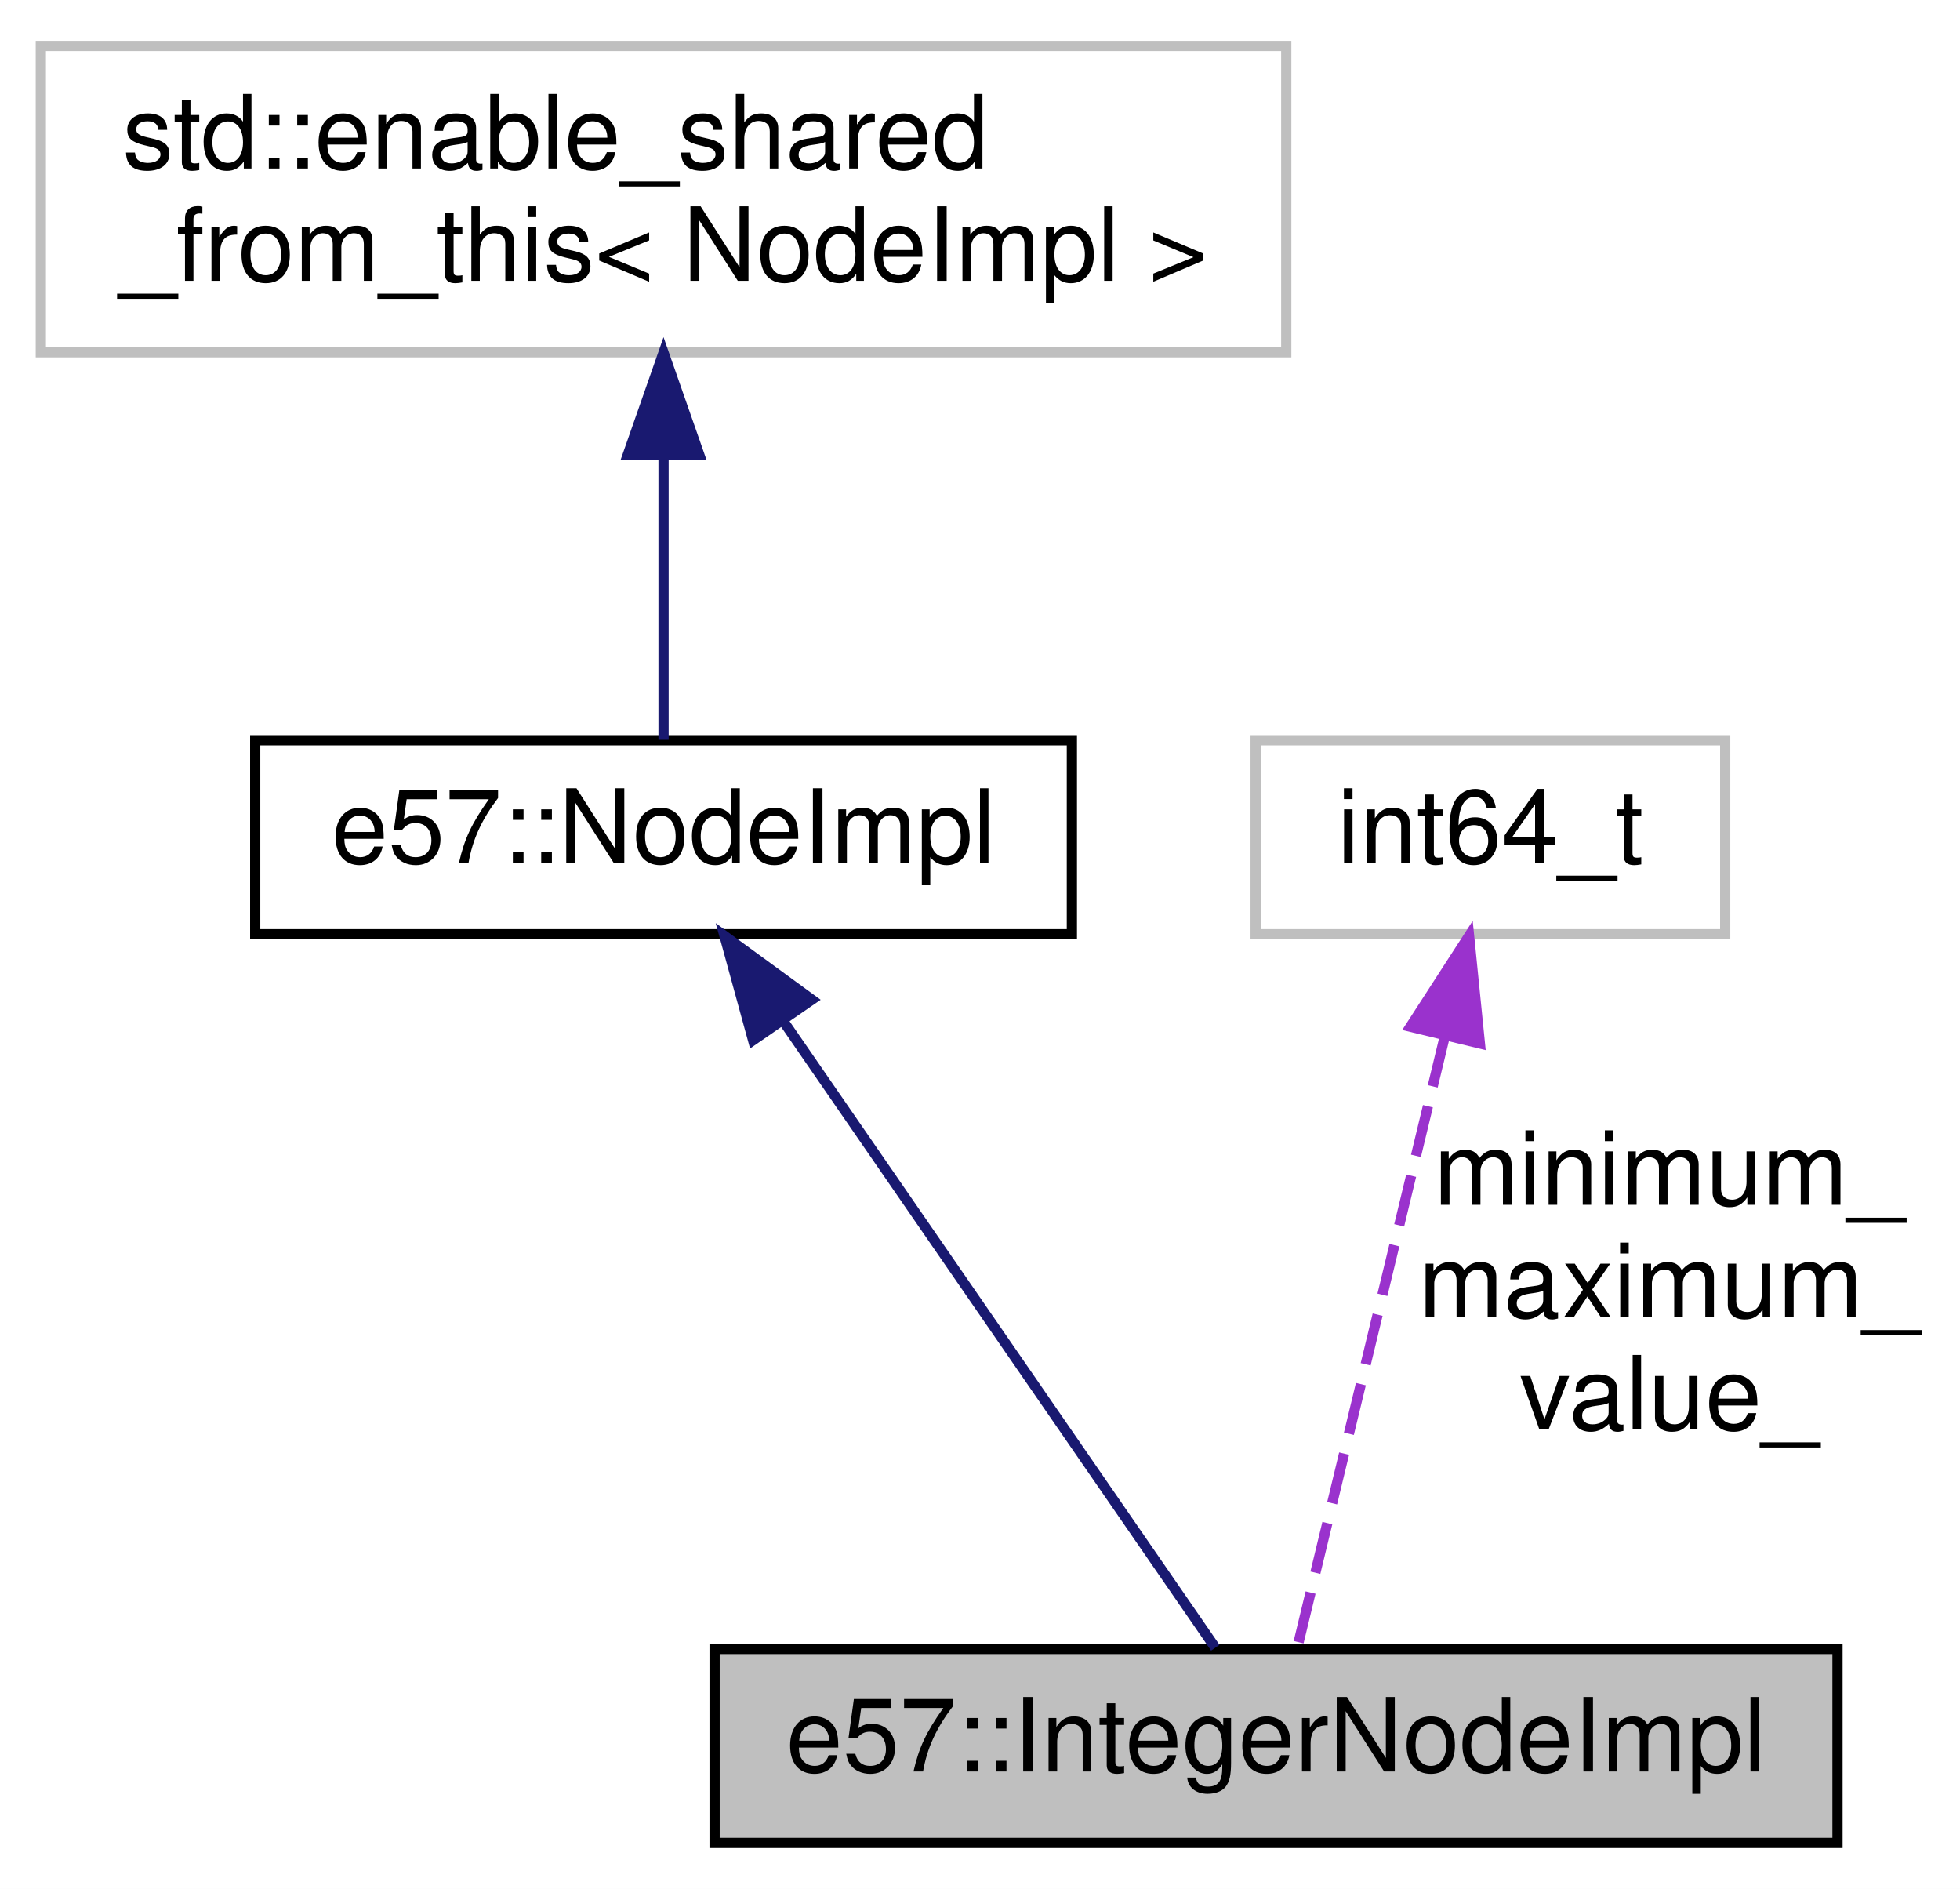
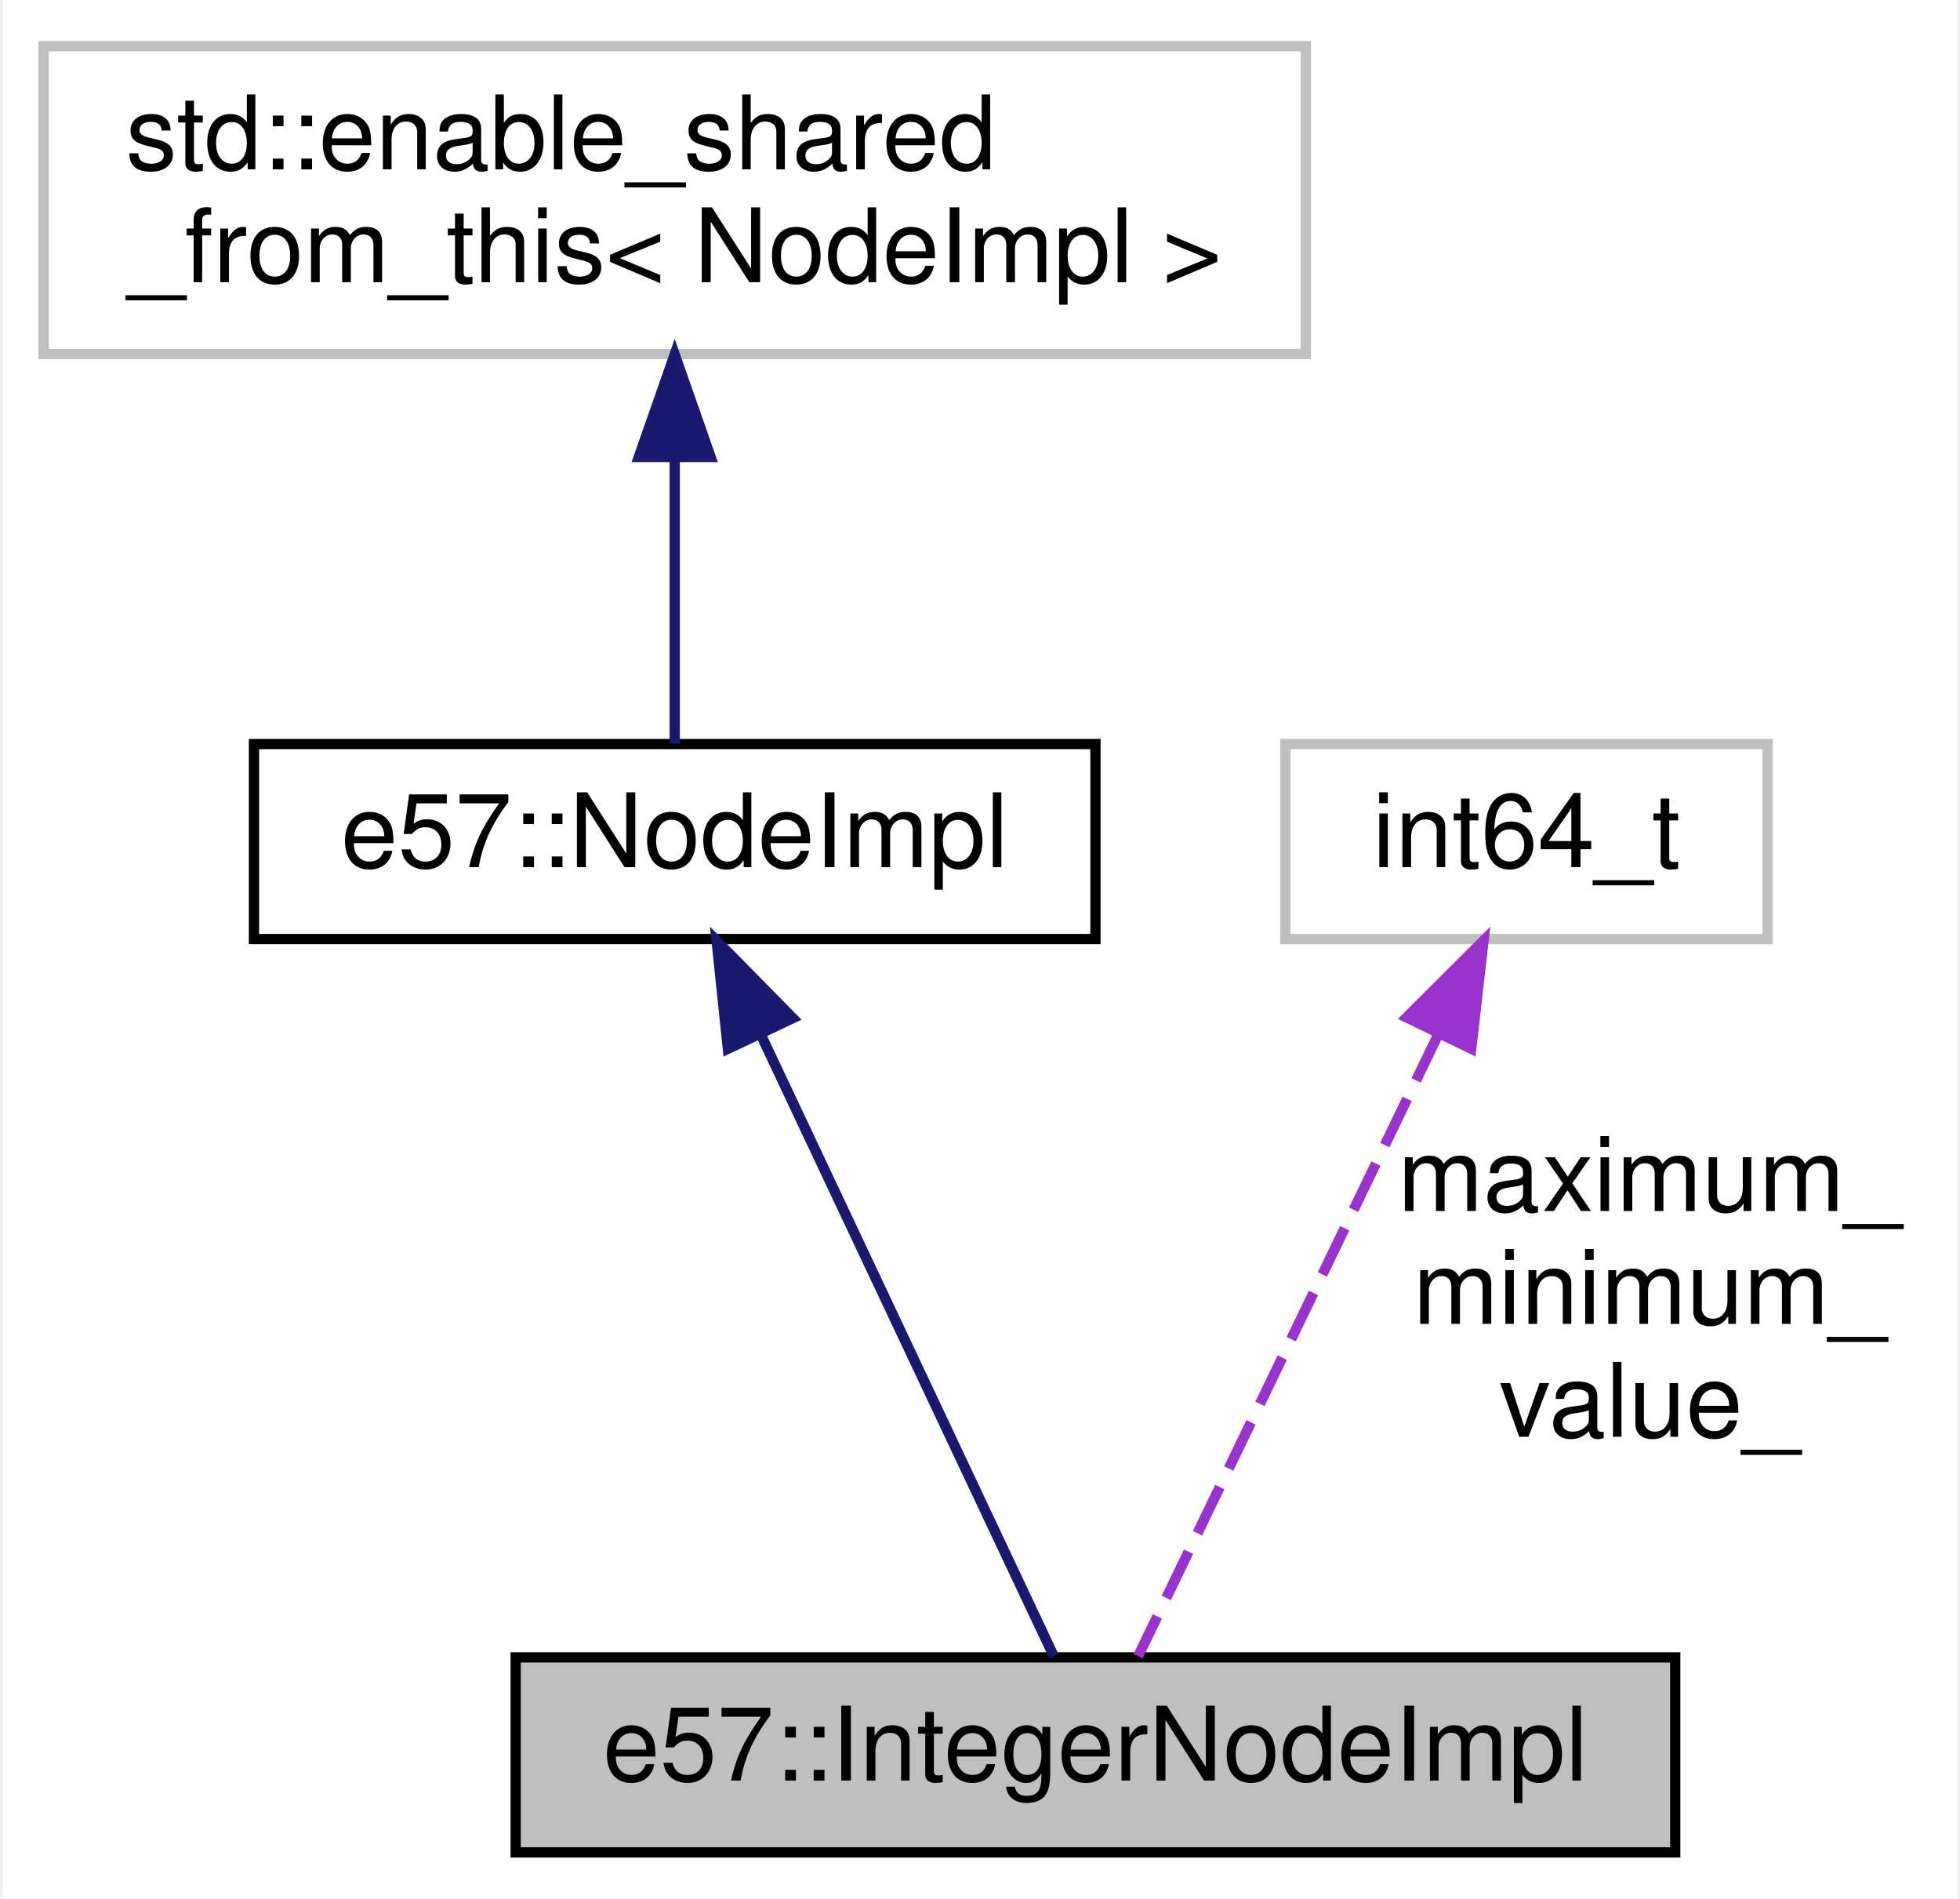
- <svg xmlns="http://www.w3.org/2000/svg" xmlns:xlink="http://www.w3.org/1999/xlink" width="192pt" height="185pt" viewBox="0.00 0.00 192.00 185.00">
+ <svg xmlns="http://www.w3.org/2000/svg" xmlns:xlink="http://www.w3.org/1999/xlink" width="191pt" height="185pt" viewBox="0.00 0.00 190.50 185.00">
  <g id="graph0" class="graph" transform="scale(1 1) rotate(0) translate(4 181)">
-     <polygon fill="white" stroke="transparent" points="-4,4 -4,-181 188,-181 188,4 -4,4" />
+     <polygon fill="white" stroke="transparent" points="-4,4 -4,-181 186.5,-181 186.5,4 -4,4" />
    <g id="node1" class="node">
      <g id="a_node1">
        <a xlink:title=" ">
-           <polygon fill="#bfbfbf" stroke="black" points="66,-0.5 66,-19.5 176,-19.5 176,-0.5 66,-0.5" />
-           <text text-anchor="middle" x="121" y="-7.5" font-family="Helvetica,sans-Serif" font-size="10.00">e57::IntegerNodeImpl</text>
+           <polygon fill="#bfbfbf" stroke="black" points="46,-0.5 46,-19.5 159,-19.5 159,-0.5 46,-0.5" />
+           <text text-anchor="middle" x="102.5" y="-7.5" font-family="Helvetica,sans-Serif" font-size="10.00">e57::IntegerNodeImpl</text>
        </a>
      </g>
    </g>
    <g id="node2" class="node">
      <g id="a_node2">
        <a xlink:href="classe57_1_1_node_impl.html" target="_top" xlink:title=" ">
-           <polygon fill="white" stroke="black" points="21,-89.5 21,-108.5 101,-108.5 101,-89.5 21,-89.5" />
-           <text text-anchor="middle" x="61" y="-96.5" font-family="Helvetica,sans-Serif" font-size="10.00">e57::NodeImpl</text>
+           <polygon fill="white" stroke="black" points="20.5,-89.5 20.5,-108.5 102.5,-108.5 102.5,-89.5 20.5,-89.5" />
+           <text text-anchor="middle" x="61.5" y="-96.5" font-family="Helvetica,sans-Serif" font-size="10.00">e57::NodeImpl</text>
        </a>
      </g>
    </g>
    <g id="edge1" class="edge">
-       <path fill="none" stroke="midnightblue" d="M72.73,-80.99C85.44,-62.56 105.23,-33.87 115.05,-19.62" />
-       <polygon fill="midnightblue" stroke="midnightblue" points="69.77,-79.12 66.97,-89.34 75.53,-83.09 69.77,-79.12" />
+       <path fill="none" stroke="midnightblue" d="M69.87,-80.23C78.57,-61.77 91.82,-33.67 98.44,-19.62" />
+       <polygon fill="midnightblue" stroke="midnightblue" points="66.68,-78.8 65.58,-89.34 73.01,-81.79 66.68,-78.8" />
    </g>
    <g id="node3" class="node">
      <g id="a_node3">
        <a xlink:title=" ">
-           <polygon fill="white" stroke="#bfbfbf" points="0,-146.5 0,-176.5 122,-176.5 122,-146.5 0,-146.5" />
+           <polygon fill="white" stroke="#bfbfbf" points="0,-146.5 0,-176.5 123,-176.5 123,-146.5 0,-146.5" />
          <text text-anchor="start" x="8" y="-164.5" font-family="Helvetica,sans-Serif" font-size="10.00">std::enable_shared</text>
-           <text text-anchor="middle" x="61" y="-153.5" font-family="Helvetica,sans-Serif" font-size="10.00">_from_this&lt; NodeImpl &gt;</text>
+           <text text-anchor="middle" x="61.5" y="-153.5" font-family="Helvetica,sans-Serif" font-size="10.00">_from_this&lt; NodeImpl &gt;</text>
        </a>
      </g>
    </g>
    <g id="edge2" class="edge">
-       <path fill="none" stroke="midnightblue" d="M61,-136.35C61,-126.51 61,-115.78 61,-108.54" />
-       <polygon fill="midnightblue" stroke="midnightblue" points="57.5,-136.47 61,-146.47 64.5,-136.47 57.5,-136.47" />
+       <path fill="none" stroke="midnightblue" d="M61.5,-136.35C61.5,-126.51 61.5,-115.78 61.5,-108.54" />
+       <polygon fill="midnightblue" stroke="midnightblue" points="58,-136.47 61.5,-146.47 65,-136.47 58,-136.47" />
    </g>
    <g id="node4" class="node">
      <g id="a_node4">
        <a xlink:title=" ">
-           <polygon fill="white" stroke="#bfbfbf" points="119,-89.5 119,-108.5 165,-108.5 165,-89.5 119,-89.5" />
-           <text text-anchor="middle" x="142" y="-96.5" font-family="Helvetica,sans-Serif" font-size="10.00">int64_t</text>
+           <polygon fill="white" stroke="#bfbfbf" points="121,-89.5 121,-108.5 168,-108.5 168,-89.5 121,-89.5" />
+           <text text-anchor="middle" x="144.5" y="-96.5" font-family="Helvetica,sans-Serif" font-size="10.00">int64_t</text>
        </a>
      </g>
    </g>
    <g id="edge3" class="edge">
-       <path fill="none" stroke="#9a32cd" stroke-dasharray="5,2" d="M137.52,-79.46C133.07,-61 126.43,-33.48 123.08,-19.62" />
-       <polygon fill="#9a32cd" stroke="#9a32cd" points="134.16,-80.44 139.91,-89.34 140.97,-78.8 134.16,-80.44" />
-       <text text-anchor="middle" x="159.5" y="-63" font-family="Helvetica,sans-Serif" font-size="10.00"> minimum_</text>
-       <text text-anchor="middle" x="159.5" y="-52" font-family="Helvetica,sans-Serif" font-size="10.00">maximum_</text>
-       <text text-anchor="middle" x="159.5" y="-41" font-family="Helvetica,sans-Serif" font-size="10.00">value_</text>
+       <path fill="none" stroke="#9a32cd" stroke-dasharray="5,2" d="M135.92,-80.23C127.01,-61.77 113.45,-33.67 106.66,-19.62" />
+       <polygon fill="#9a32cd" stroke="#9a32cd" points="132.82,-81.86 140.32,-89.34 139.12,-78.81 132.82,-81.86" />
+       <text text-anchor="middle" x="156.5" y="-63" font-family="Helvetica,sans-Serif" font-size="10.00"> maximum_</text>
+       <text text-anchor="middle" x="156.5" y="-52" font-family="Helvetica,sans-Serif" font-size="10.00">minimum_</text>
+       <text text-anchor="middle" x="156.5" y="-41" font-family="Helvetica,sans-Serif" font-size="10.00">value_</text>
    </g>
  </g>
</svg>
